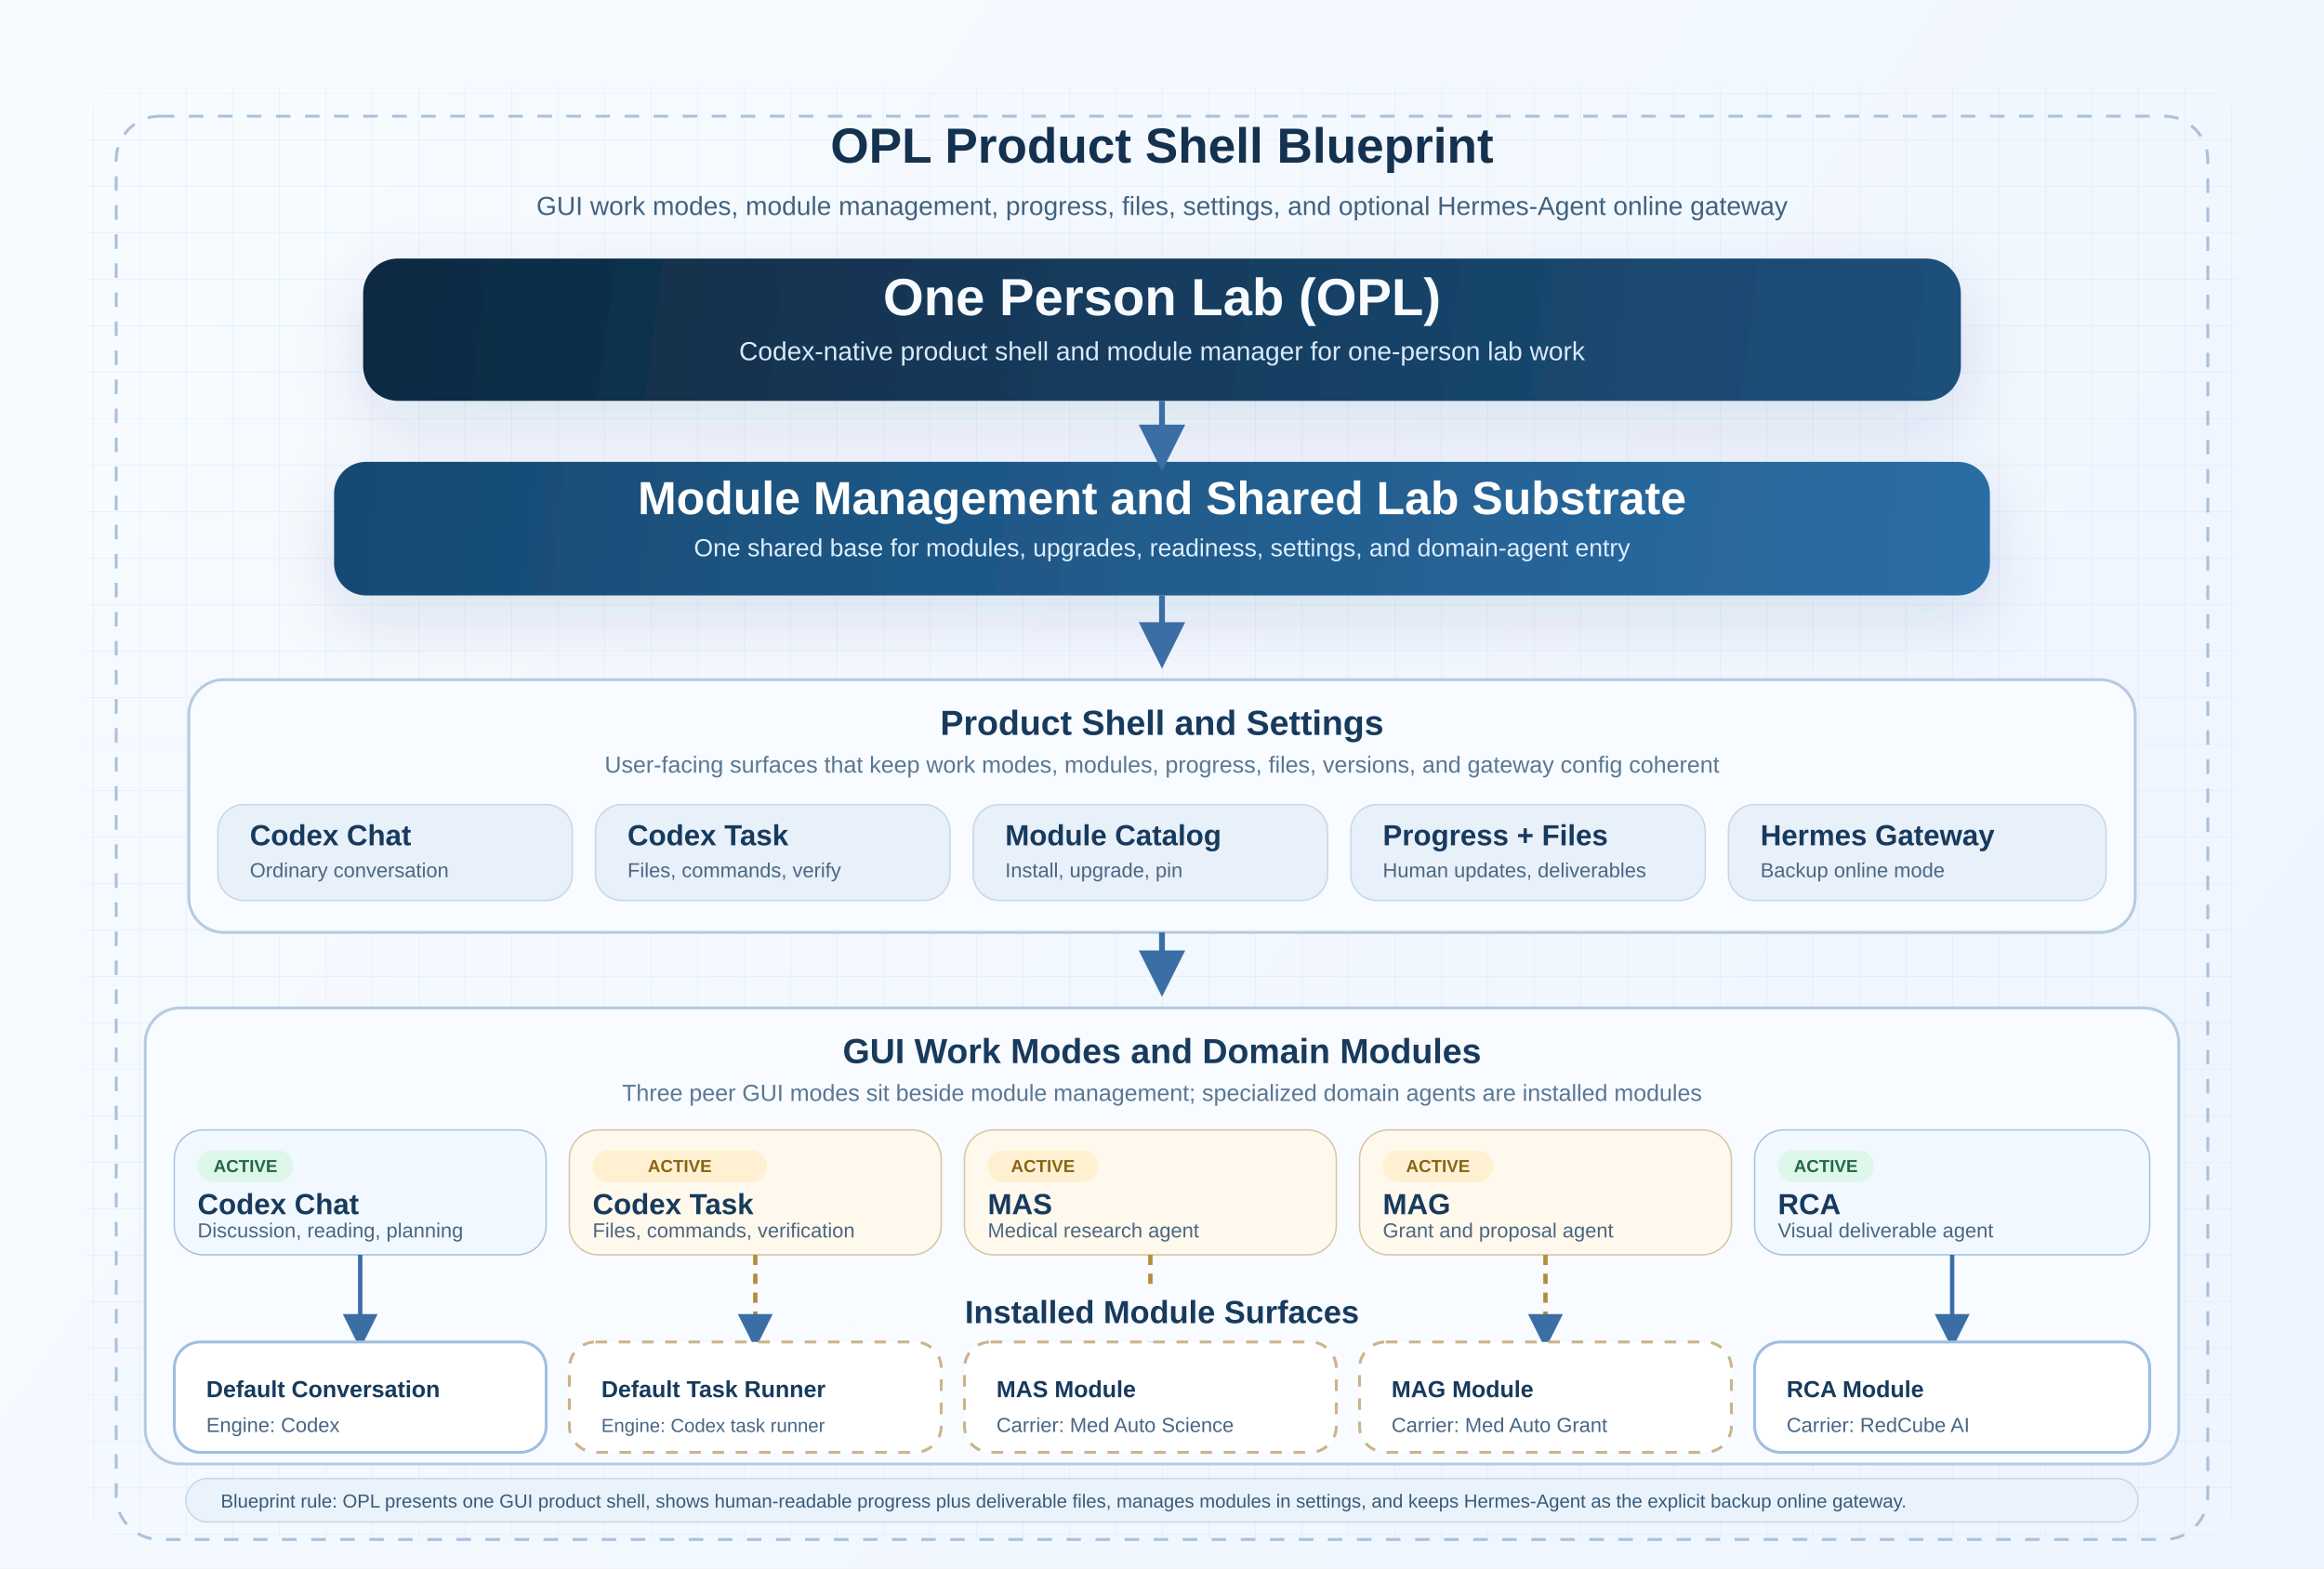
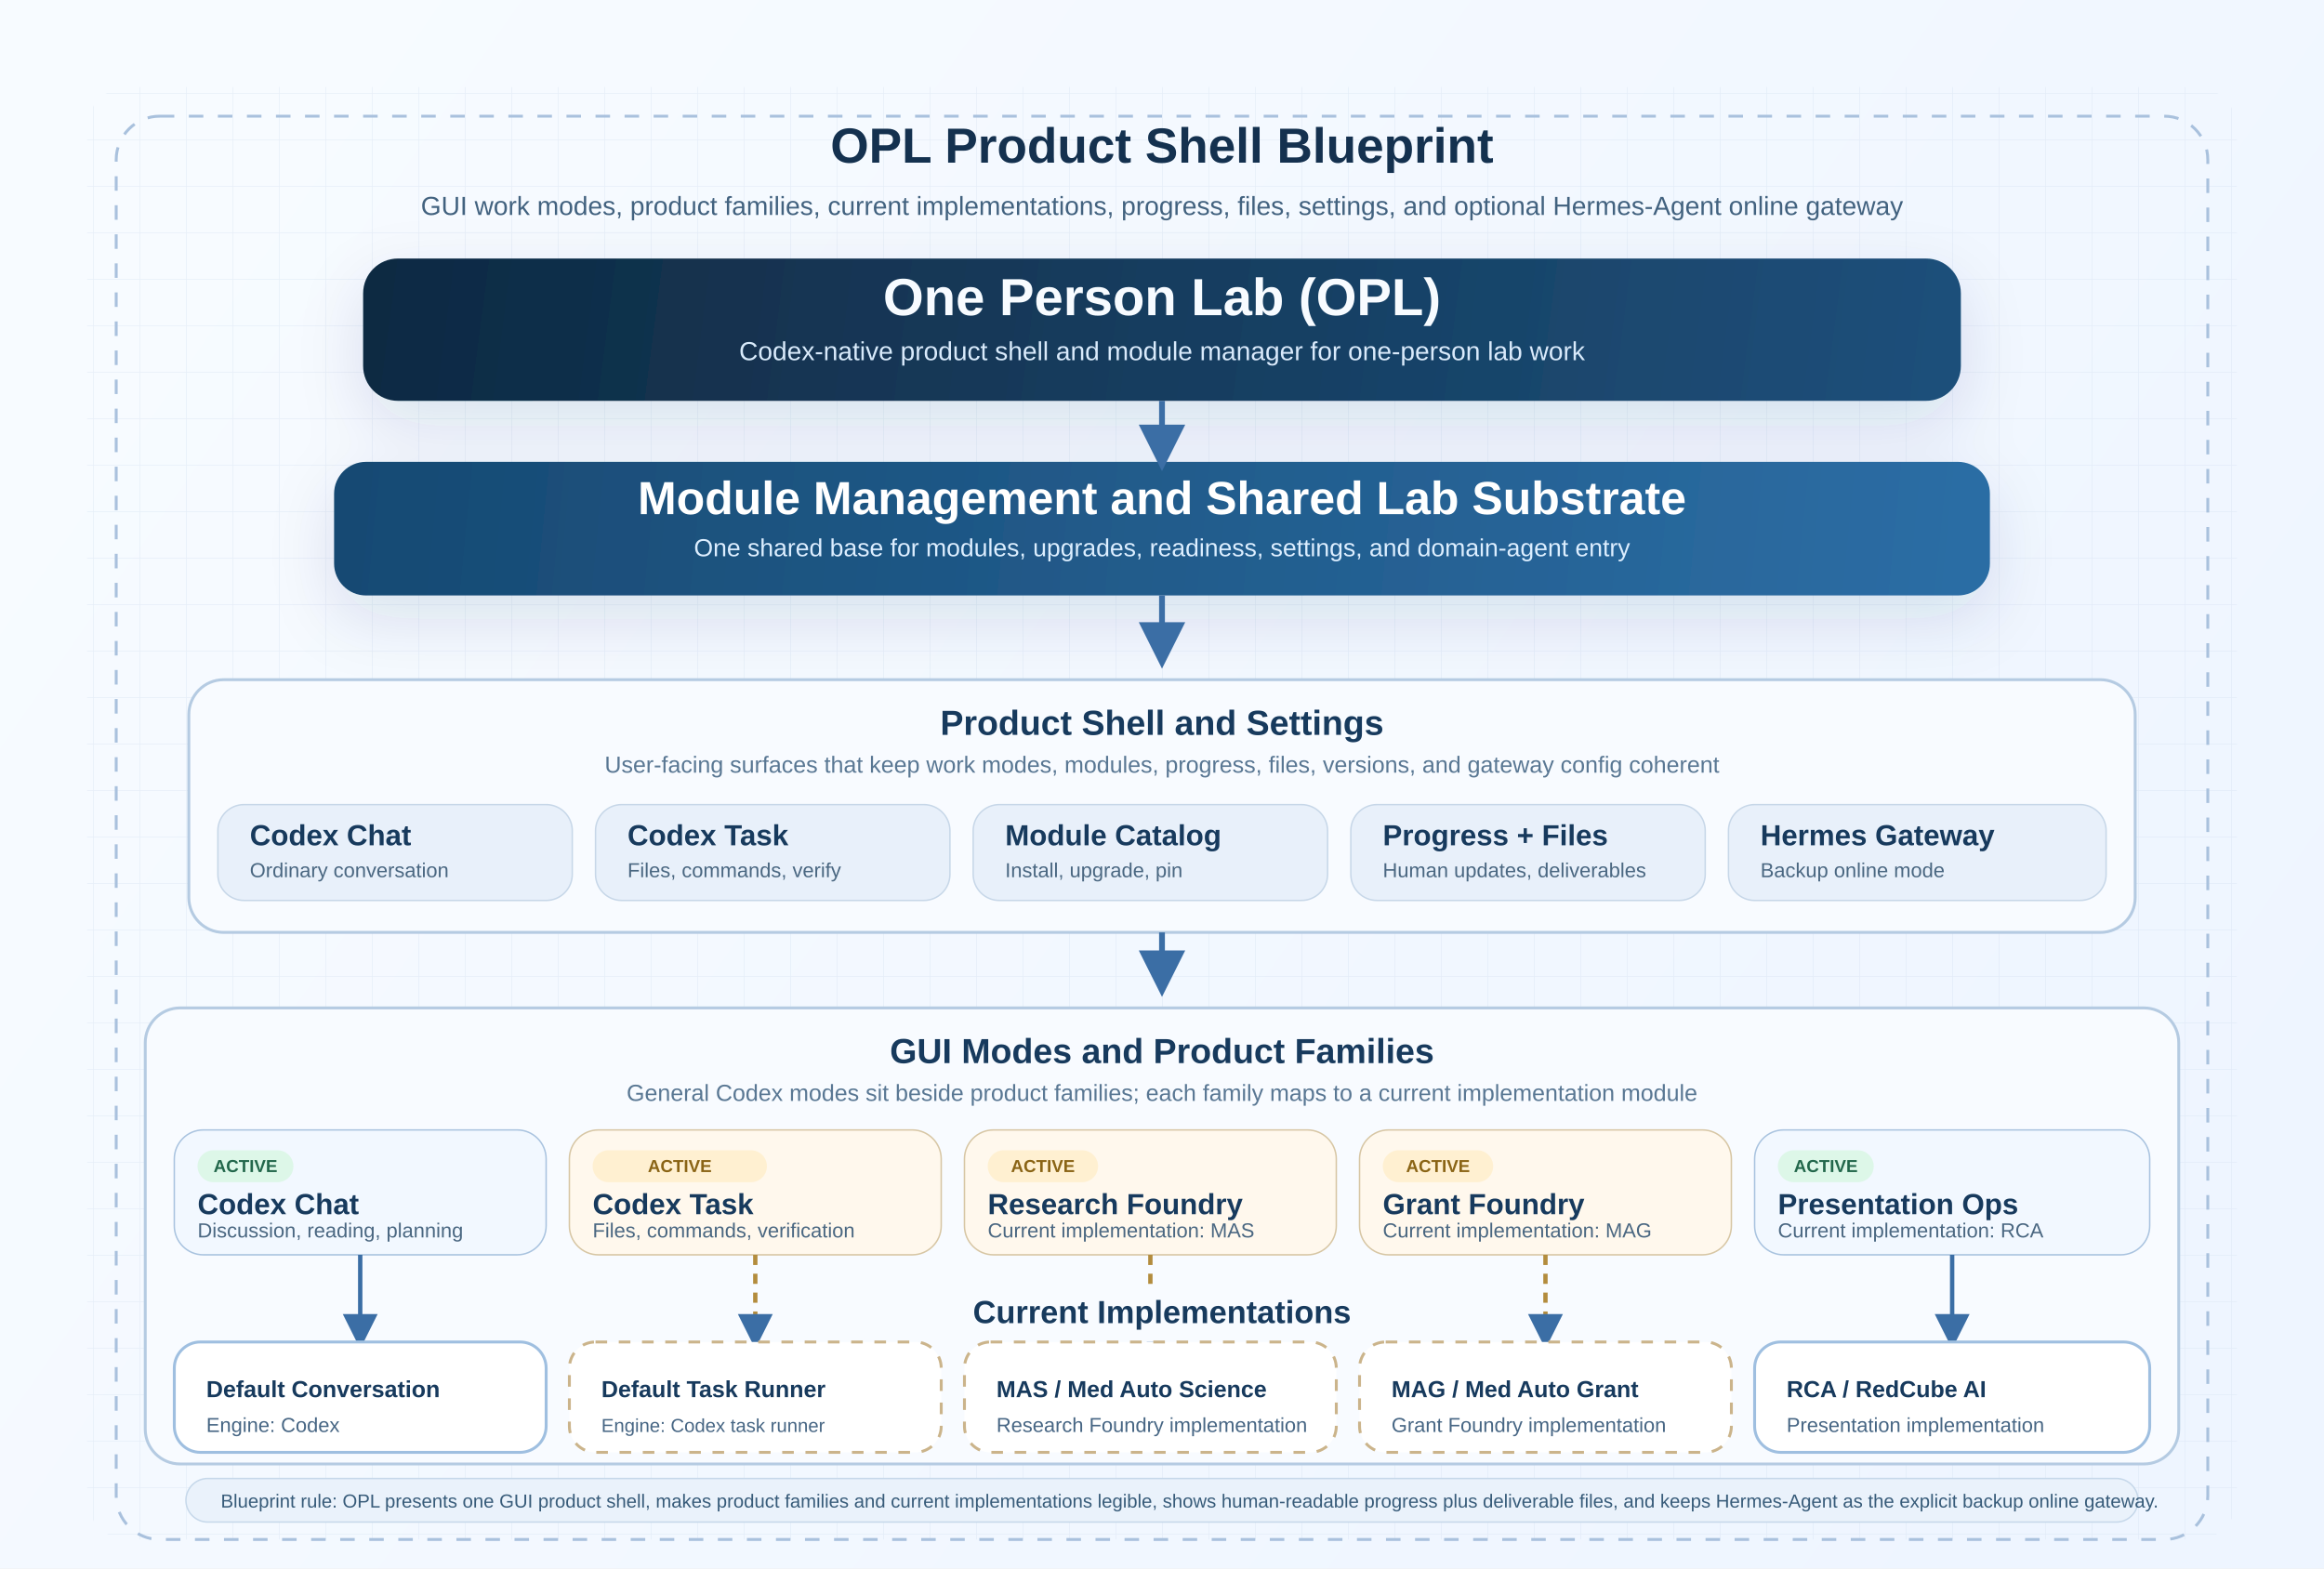
<svg xmlns="http://www.w3.org/2000/svg" width="1600" height="1080" viewBox="0 0 1600 1080" fill="none">
  <defs>
    <linearGradient id="opl-bg" x1="140" y1="80" x2="1460" y2="1000" gradientUnits="userSpaceOnUse">
      <stop offset="0" stop-color="#F7FBFF" />
      <stop offset="1" stop-color="#EEF5FF" />
    </linearGradient>
    <linearGradient id="opl-top" x1="270" y1="132" x2="1330" y2="270" gradientUnits="userSpaceOnUse">
      <stop offset="0" stop-color="#0F2A43" />
      <stop offset="1" stop-color="#1D4F7A" />
    </linearGradient>
    <linearGradient id="opl-substrate" x1="250" y1="278" x2="1350" y2="386" gradientUnits="userSpaceOnUse">
      <stop offset="0" stop-color="#174A73" />
      <stop offset="1" stop-color="#2C6DA4" />
    </linearGradient>
    <filter id="soft-shadow" x="-40" y="-40" width="1680" height="1160" filterUnits="userSpaceOnUse" color-interpolation-filters="sRGB">
      <feDropShadow dx="0" dy="16" stdDeviation="22" flood-color="#1A3E66" flood-opacity="0.12" />
    </filter>
    <marker id="arrow-head" viewBox="0 0 10 10" refX="8" refY="5" markerWidth="8" markerHeight="8" orient="auto-start-reverse">
      <path d="M 0 0 L 10 5 L 0 10 z" fill="#3B6EA5" />
    </marker>
    <pattern id="grid" width="32" height="32" patternUnits="userSpaceOnUse">
      <path d="M 32 0 L 0 0 0 32" stroke="#C9D8EA" stroke-width="1" />
    </pattern>
  </defs>
  <rect x="0" y="0" width="1600" height="1080" fill="url(#opl-bg)" />
  <rect x="60" y="60" width="1480" height="1000" rx="28" fill="url(#grid)" opacity="0.34" />
  <rect x="80" y="80" width="1440" height="980" rx="30" stroke="#A9C1DD" stroke-width="2" stroke-dasharray="10 10" />
  <text x="800" y="112" text-anchor="middle" fill="#14314F" font-family="'Segoe UI', 'Helvetica Neue', Arial, sans-serif" font-size="34" font-weight="700">
    OPL Product Shell Blueprint
  </text>
  <text x="800" y="148" text-anchor="middle" fill="#42627F" font-family="'Segoe UI', 'Helvetica Neue', Arial, sans-serif" font-size="18">
-     GUI work modes, module management, progress, files, settings, and optional Hermes-Agent online gateway
+     GUI work modes, product families, current implementations, progress, files, settings, and optional Hermes-Agent online gateway
  </text>
  <g filter="url(#soft-shadow)">
    <rect x="250" y="178" width="1100" height="98" rx="24" fill="url(#opl-top)" />
    <text x="800" y="217" text-anchor="middle" fill="#F7FBFF" font-family="'Segoe UI', 'Helvetica Neue', Arial, sans-serif" font-size="36" font-weight="700">
      One Person Lab (OPL)
    </text>
    <text x="800" y="248" text-anchor="middle" fill="#D9EAFB" font-family="'Segoe UI', 'Helvetica Neue', Arial, sans-serif" font-size="18">
      Codex-native product shell and module manager for one-person lab work
    </text>
    <rect x="230" y="318" width="1140" height="92" rx="22" fill="url(#opl-substrate)" />
    <text x="800" y="354" text-anchor="middle" fill="#FFFFFF" font-family="'Segoe UI', 'Helvetica Neue', Arial, sans-serif" font-size="32" font-weight="700">
      Module Management and Shared Lab Substrate
    </text>
    <text x="800" y="383" text-anchor="middle" fill="#DCEEFF" font-family="'Segoe UI', 'Helvetica Neue', Arial, sans-serif" font-size="17">
      One shared base for modules, upgrades, readiness, settings, and domain-agent entry
    </text>
  </g>
  <path d="M 800 276 L 800 318" stroke="#3B6EA5" stroke-width="4" marker-end="url(#arrow-head)" />
  <path d="M 800 410 L 800 454" stroke="#3B6EA5" stroke-width="4" marker-end="url(#arrow-head)" />
  <rect x="130" y="468" width="1340" height="174" rx="24" fill="#F8FBFF" stroke="#B5CBE2" stroke-width="2" />
  <text x="800" y="506" text-anchor="middle" fill="#173A5D" font-family="'Segoe UI', 'Helvetica Neue', Arial, sans-serif" font-size="24" font-weight="700">
    Product Shell and Settings
  </text>
  <text x="800" y="532" text-anchor="middle" fill="#597793" font-family="'Segoe UI', 'Helvetica Neue', Arial, sans-serif" font-size="16">
    User-facing surfaces that keep work modes, modules, progress, files, versions, and gateway config coherent
  </text>
  <rect x="150" y="554" width="244" height="66" rx="18" fill="#E8F0FA" stroke="#C7D7E8" />
  <rect x="410" y="554" width="244" height="66" rx="18" fill="#E8F0FA" stroke="#C7D7E8" />
  <rect x="670" y="554" width="244" height="66" rx="18" fill="#E8F0FA" stroke="#C7D7E8" />
  <rect x="930" y="554" width="244" height="66" rx="18" fill="#E8F0FA" stroke="#C7D7E8" />
  <rect x="1190" y="554" width="260" height="66" rx="18" fill="#E8F0FA" stroke="#C7D7E8" />
  <text x="172" y="582" fill="#173A5D" font-family="'Segoe UI', 'Helvetica Neue', Arial, sans-serif" font-size="20" font-weight="700">Codex Chat</text>
  <text x="172" y="604" fill="#4A6781" font-family="'Segoe UI', 'Helvetica Neue', Arial, sans-serif" font-size="14">Ordinary conversation</text>
  <text x="432" y="582" fill="#173A5D" font-family="'Segoe UI', 'Helvetica Neue', Arial, sans-serif" font-size="20" font-weight="700">Codex Task</text>
  <text x="432" y="604" fill="#4A6781" font-family="'Segoe UI', 'Helvetica Neue', Arial, sans-serif" font-size="14">Files, commands, verify</text>
  <text x="692" y="582" fill="#173A5D" font-family="'Segoe UI', 'Helvetica Neue', Arial, sans-serif" font-size="20" font-weight="700">Module Catalog</text>
  <text x="692" y="604" fill="#4A6781" font-family="'Segoe UI', 'Helvetica Neue', Arial, sans-serif" font-size="14">Install, upgrade, pin</text>
  <text x="952" y="582" fill="#173A5D" font-family="'Segoe UI', 'Helvetica Neue', Arial, sans-serif" font-size="20" font-weight="700">Progress + Files</text>
  <text x="952" y="604" fill="#4A6781" font-family="'Segoe UI', 'Helvetica Neue', Arial, sans-serif" font-size="14">Human updates, deliverables</text>
  <text x="1212" y="582" fill="#173A5D" font-family="'Segoe UI', 'Helvetica Neue', Arial, sans-serif" font-size="20" font-weight="700">Hermes Gateway</text>
  <text x="1212" y="604" fill="#4A6781" font-family="'Segoe UI', 'Helvetica Neue', Arial, sans-serif" font-size="14">Backup online mode</text>
  <path d="M 800 642 L 800 680" stroke="#3B6EA5" stroke-width="4" marker-end="url(#arrow-head)" />
  <rect x="100" y="694" width="1400" height="314" rx="24" fill="#F8FBFF" stroke="#B5CBE2" stroke-width="2" />
  <text x="800" y="732" text-anchor="middle" fill="#173A5D" font-family="'Segoe UI', 'Helvetica Neue', Arial, sans-serif" font-size="24" font-weight="700">
-     GUI Work Modes and Domain Modules
+     GUI Modes and Product Families
  </text>
  <text x="800" y="758" text-anchor="middle" fill="#597793" font-family="'Segoe UI', 'Helvetica Neue', Arial, sans-serif" font-size="16">
-     Three peer GUI modes sit beside module management; specialized domain agents are installed modules
+     General Codex modes sit beside product families; each family maps to a current implementation module
  </text>
  <g>
    <rect x="120" y="778" width="256" height="86" rx="20" fill="#F2F8FF" stroke="#A9C3DF" />
    <rect x="136" y="792" width="66" height="22" rx="11" fill="#DDF7E8" />
    <text x="169" y="807" text-anchor="middle" fill="#22674B" font-family="'Segoe UI', 'Helvetica Neue', Arial, sans-serif" font-size="12" font-weight="700">ACTIVE</text>
    <text x="136" y="836" fill="#173A5D" font-family="'Segoe UI', 'Helvetica Neue', Arial, sans-serif" font-size="20" font-weight="700">Codex Chat</text>
    <text x="136" y="852" fill="#4A6781" font-family="'Segoe UI', 'Helvetica Neue', Arial, sans-serif" font-size="14">Discussion, reading, planning</text>
  </g>
  <g>
    <rect x="392" y="778" width="256" height="86" rx="20" fill="#FFF8ED" stroke="#D7C6A4" />
    <rect x="408" y="792" width="120" height="22" rx="11" fill="#FFF0D1" />
    <text x="468" y="807" text-anchor="middle" fill="#8A6415" font-family="'Segoe UI', 'Helvetica Neue', Arial, sans-serif" font-size="12" font-weight="700">ACTIVE</text>
    <text x="408" y="836" fill="#173A5D" font-family="'Segoe UI', 'Helvetica Neue', Arial, sans-serif" font-size="20" font-weight="700">Codex Task</text>
    <text x="408" y="852" fill="#4A6781" font-family="'Segoe UI', 'Helvetica Neue', Arial, sans-serif" font-size="14">Files, commands, verification</text>
  </g>
  <g>
    <rect x="664" y="778" width="256" height="86" rx="20" fill="#FFF8ED" stroke="#D7C6A4" />
    <rect x="680" y="792" width="76" height="22" rx="11" fill="#FFF0D1" />
    <text x="718" y="807" text-anchor="middle" fill="#8A6415" font-family="'Segoe UI', 'Helvetica Neue', Arial, sans-serif" font-size="12" font-weight="700">ACTIVE</text>
-     <text x="680" y="836" fill="#173A5D" font-family="'Segoe UI', 'Helvetica Neue', Arial, sans-serif" font-size="20" font-weight="700">MAS</text>
-     <text x="680" y="852" fill="#4A6781" font-family="'Segoe UI', 'Helvetica Neue', Arial, sans-serif" font-size="14">Medical research agent</text>
+     <text x="680" y="836" fill="#173A5D" font-family="'Segoe UI', 'Helvetica Neue', Arial, sans-serif" font-size="20" font-weight="700">Research Foundry</text>
+     <text x="680" y="852" fill="#4A6781" font-family="'Segoe UI', 'Helvetica Neue', Arial, sans-serif" font-size="14">Current implementation: MAS</text>
  </g>
  <g>
    <rect x="936" y="778" width="256" height="86" rx="20" fill="#FFF8ED" stroke="#D7C6A4" />
    <rect x="952" y="792" width="76" height="22" rx="11" fill="#FFF0D1" />
    <text x="990" y="807" text-anchor="middle" fill="#8A6415" font-family="'Segoe UI', 'Helvetica Neue', Arial, sans-serif" font-size="12" font-weight="700">ACTIVE</text>
-     <text x="952" y="836" fill="#173A5D" font-family="'Segoe UI', 'Helvetica Neue', Arial, sans-serif" font-size="20" font-weight="700">MAG</text>
-     <text x="952" y="852" fill="#4A6781" font-family="'Segoe UI', 'Helvetica Neue', Arial, sans-serif" font-size="14">Grant and proposal agent</text>
+     <text x="952" y="836" fill="#173A5D" font-family="'Segoe UI', 'Helvetica Neue', Arial, sans-serif" font-size="20" font-weight="700">Grant Foundry</text>
+     <text x="952" y="852" fill="#4A6781" font-family="'Segoe UI', 'Helvetica Neue', Arial, sans-serif" font-size="14">Current implementation: MAG</text>
  </g>
  <g>
    <rect x="1208" y="778" width="272" height="86" rx="20" fill="#F2F8FF" stroke="#A9C3DF" />
    <rect x="1224" y="792" width="66" height="22" rx="11" fill="#DDF7E8" />
    <text x="1257" y="807" text-anchor="middle" fill="#22674B" font-family="'Segoe UI', 'Helvetica Neue', Arial, sans-serif" font-size="12" font-weight="700">ACTIVE</text>
-     <text x="1224" y="836" fill="#173A5D" font-family="'Segoe UI', 'Helvetica Neue', Arial, sans-serif" font-size="20" font-weight="700">RCA</text>
-     <text x="1224" y="852" fill="#4A6781" font-family="'Segoe UI', 'Helvetica Neue', Arial, sans-serif" font-size="14">Visual deliverable agent</text>
+     <text x="1224" y="836" fill="#173A5D" font-family="'Segoe UI', 'Helvetica Neue', Arial, sans-serif" font-size="20" font-weight="700">Presentation Ops</text>
+     <text x="1224" y="852" fill="#4A6781" font-family="'Segoe UI', 'Helvetica Neue', Arial, sans-serif" font-size="14">Current implementation: RCA</text>
  </g>
  <path d="M 248 864 L 248 924" stroke="#3B6EA5" stroke-width="3" marker-end="url(#arrow-head)" />
  <path d="M 520 864 L 520 924" stroke="#B38C3D" stroke-width="3" stroke-dasharray="7 6" marker-end="url(#arrow-head)" />
  <path d="M 792 864 L 792 924" stroke="#B38C3D" stroke-width="3" stroke-dasharray="7 6" marker-end="url(#arrow-head)" />
  <path d="M 1064 864 L 1064 924" stroke="#B38C3D" stroke-width="3" stroke-dasharray="7 6" marker-end="url(#arrow-head)" />
  <path d="M 1344 864 L 1344 924" stroke="#3B6EA5" stroke-width="3" marker-end="url(#arrow-head)" />
  <rect x="585" y="886" width="430" height="38" rx="19" fill="#F8FBFF" />
  <text x="800" y="911" text-anchor="middle" fill="#173A5D" font-family="'Segoe UI', 'Helvetica Neue', Arial, sans-serif" font-size="22" font-weight="700">
-     Installed Module Surfaces
+     Current Implementations
  </text>
  <rect x="120" y="924" width="256" height="76" rx="18" fill="#FFFFFF" stroke="#9FBFE0" stroke-width="2" />
  <rect x="392" y="924" width="256" height="76" rx="18" fill="#FFFFFF" stroke="#CBB48B" stroke-width="2" stroke-dasharray="8 8" />
  <rect x="664" y="924" width="256" height="76" rx="18" fill="#FFFFFF" stroke="#CBB48B" stroke-width="2" stroke-dasharray="8 8" />
  <rect x="936" y="924" width="256" height="76" rx="18" fill="#FFFFFF" stroke="#CBB48B" stroke-width="2" stroke-dasharray="8 8" />
  <rect x="1208" y="924" width="272" height="76" rx="18" fill="#FFFFFF" stroke="#9FBFE0" stroke-width="2" />
  <text x="142" y="962" fill="#173A5D" font-family="'Segoe UI', 'Helvetica Neue', Arial, sans-serif" font-size="16" font-weight="700">Default Conversation</text>
  <text x="142" y="986" fill="#476684" font-family="'Segoe UI', 'Helvetica Neue', Arial, sans-serif" font-size="14">Engine: Codex</text>
  <text x="414" y="962" fill="#173A5D" font-family="'Segoe UI', 'Helvetica Neue', Arial, sans-serif" font-size="16" font-weight="700">Default Task Runner</text>
  <text x="414" y="986" fill="#476684" font-family="'Segoe UI', 'Helvetica Neue', Arial, sans-serif" font-size="13">Engine: Codex task runner</text>
-   <text x="686" y="962" fill="#173A5D" font-family="'Segoe UI', 'Helvetica Neue', Arial, sans-serif" font-size="16" font-weight="700">MAS Module</text>
-   <text x="686" y="986" fill="#476684" font-family="'Segoe UI', 'Helvetica Neue', Arial, sans-serif" font-size="14">Carrier: Med Auto Science</text>
-   <text x="958" y="962" fill="#173A5D" font-family="'Segoe UI', 'Helvetica Neue', Arial, sans-serif" font-size="16" font-weight="700">MAG Module</text>
-   <text x="958" y="986" fill="#476684" font-family="'Segoe UI', 'Helvetica Neue', Arial, sans-serif" font-size="14">Carrier: Med Auto Grant</text>
-   <text x="1230" y="962" fill="#173A5D" font-family="'Segoe UI', 'Helvetica Neue', Arial, sans-serif" font-size="16" font-weight="700">RCA Module</text>
-   <text x="1230" y="986" fill="#476684" font-family="'Segoe UI', 'Helvetica Neue', Arial, sans-serif" font-size="14">Carrier: RedCube AI</text>
+   <text x="686" y="962" fill="#173A5D" font-family="'Segoe UI', 'Helvetica Neue', Arial, sans-serif" font-size="16" font-weight="700">MAS / Med Auto Science</text>
+   <text x="686" y="986" fill="#476684" font-family="'Segoe UI', 'Helvetica Neue', Arial, sans-serif" font-size="14">Research Foundry implementation</text>
+   <text x="958" y="962" fill="#173A5D" font-family="'Segoe UI', 'Helvetica Neue', Arial, sans-serif" font-size="16" font-weight="700">MAG / Med Auto Grant</text>
+   <text x="958" y="986" fill="#476684" font-family="'Segoe UI', 'Helvetica Neue', Arial, sans-serif" font-size="14">Grant Foundry implementation</text>
+   <text x="1230" y="962" fill="#173A5D" font-family="'Segoe UI', 'Helvetica Neue', Arial, sans-serif" font-size="16" font-weight="700">RCA / RedCube AI</text>
+   <text x="1230" y="986" fill="#476684" font-family="'Segoe UI', 'Helvetica Neue', Arial, sans-serif" font-size="14">Presentation implementation</text>
  <rect x="128" y="1018" width="1344" height="30" rx="15" fill="#EAF2FB" stroke="#C6D8EA" />
  <text x="152" y="1038" fill="#375B79" font-family="'Segoe UI', 'Helvetica Neue', Arial, sans-serif" font-size="13">
-     Blueprint rule: OPL presents one GUI product shell, shows human-readable progress plus deliverable files, manages modules in settings, and keeps Hermes-Agent as the explicit backup online gateway.
+     Blueprint rule: OPL presents one GUI product shell, makes product families and current implementations legible, shows human-readable progress plus deliverable files, and keeps Hermes-Agent as the explicit backup online gateway.
  </text>
</svg>
